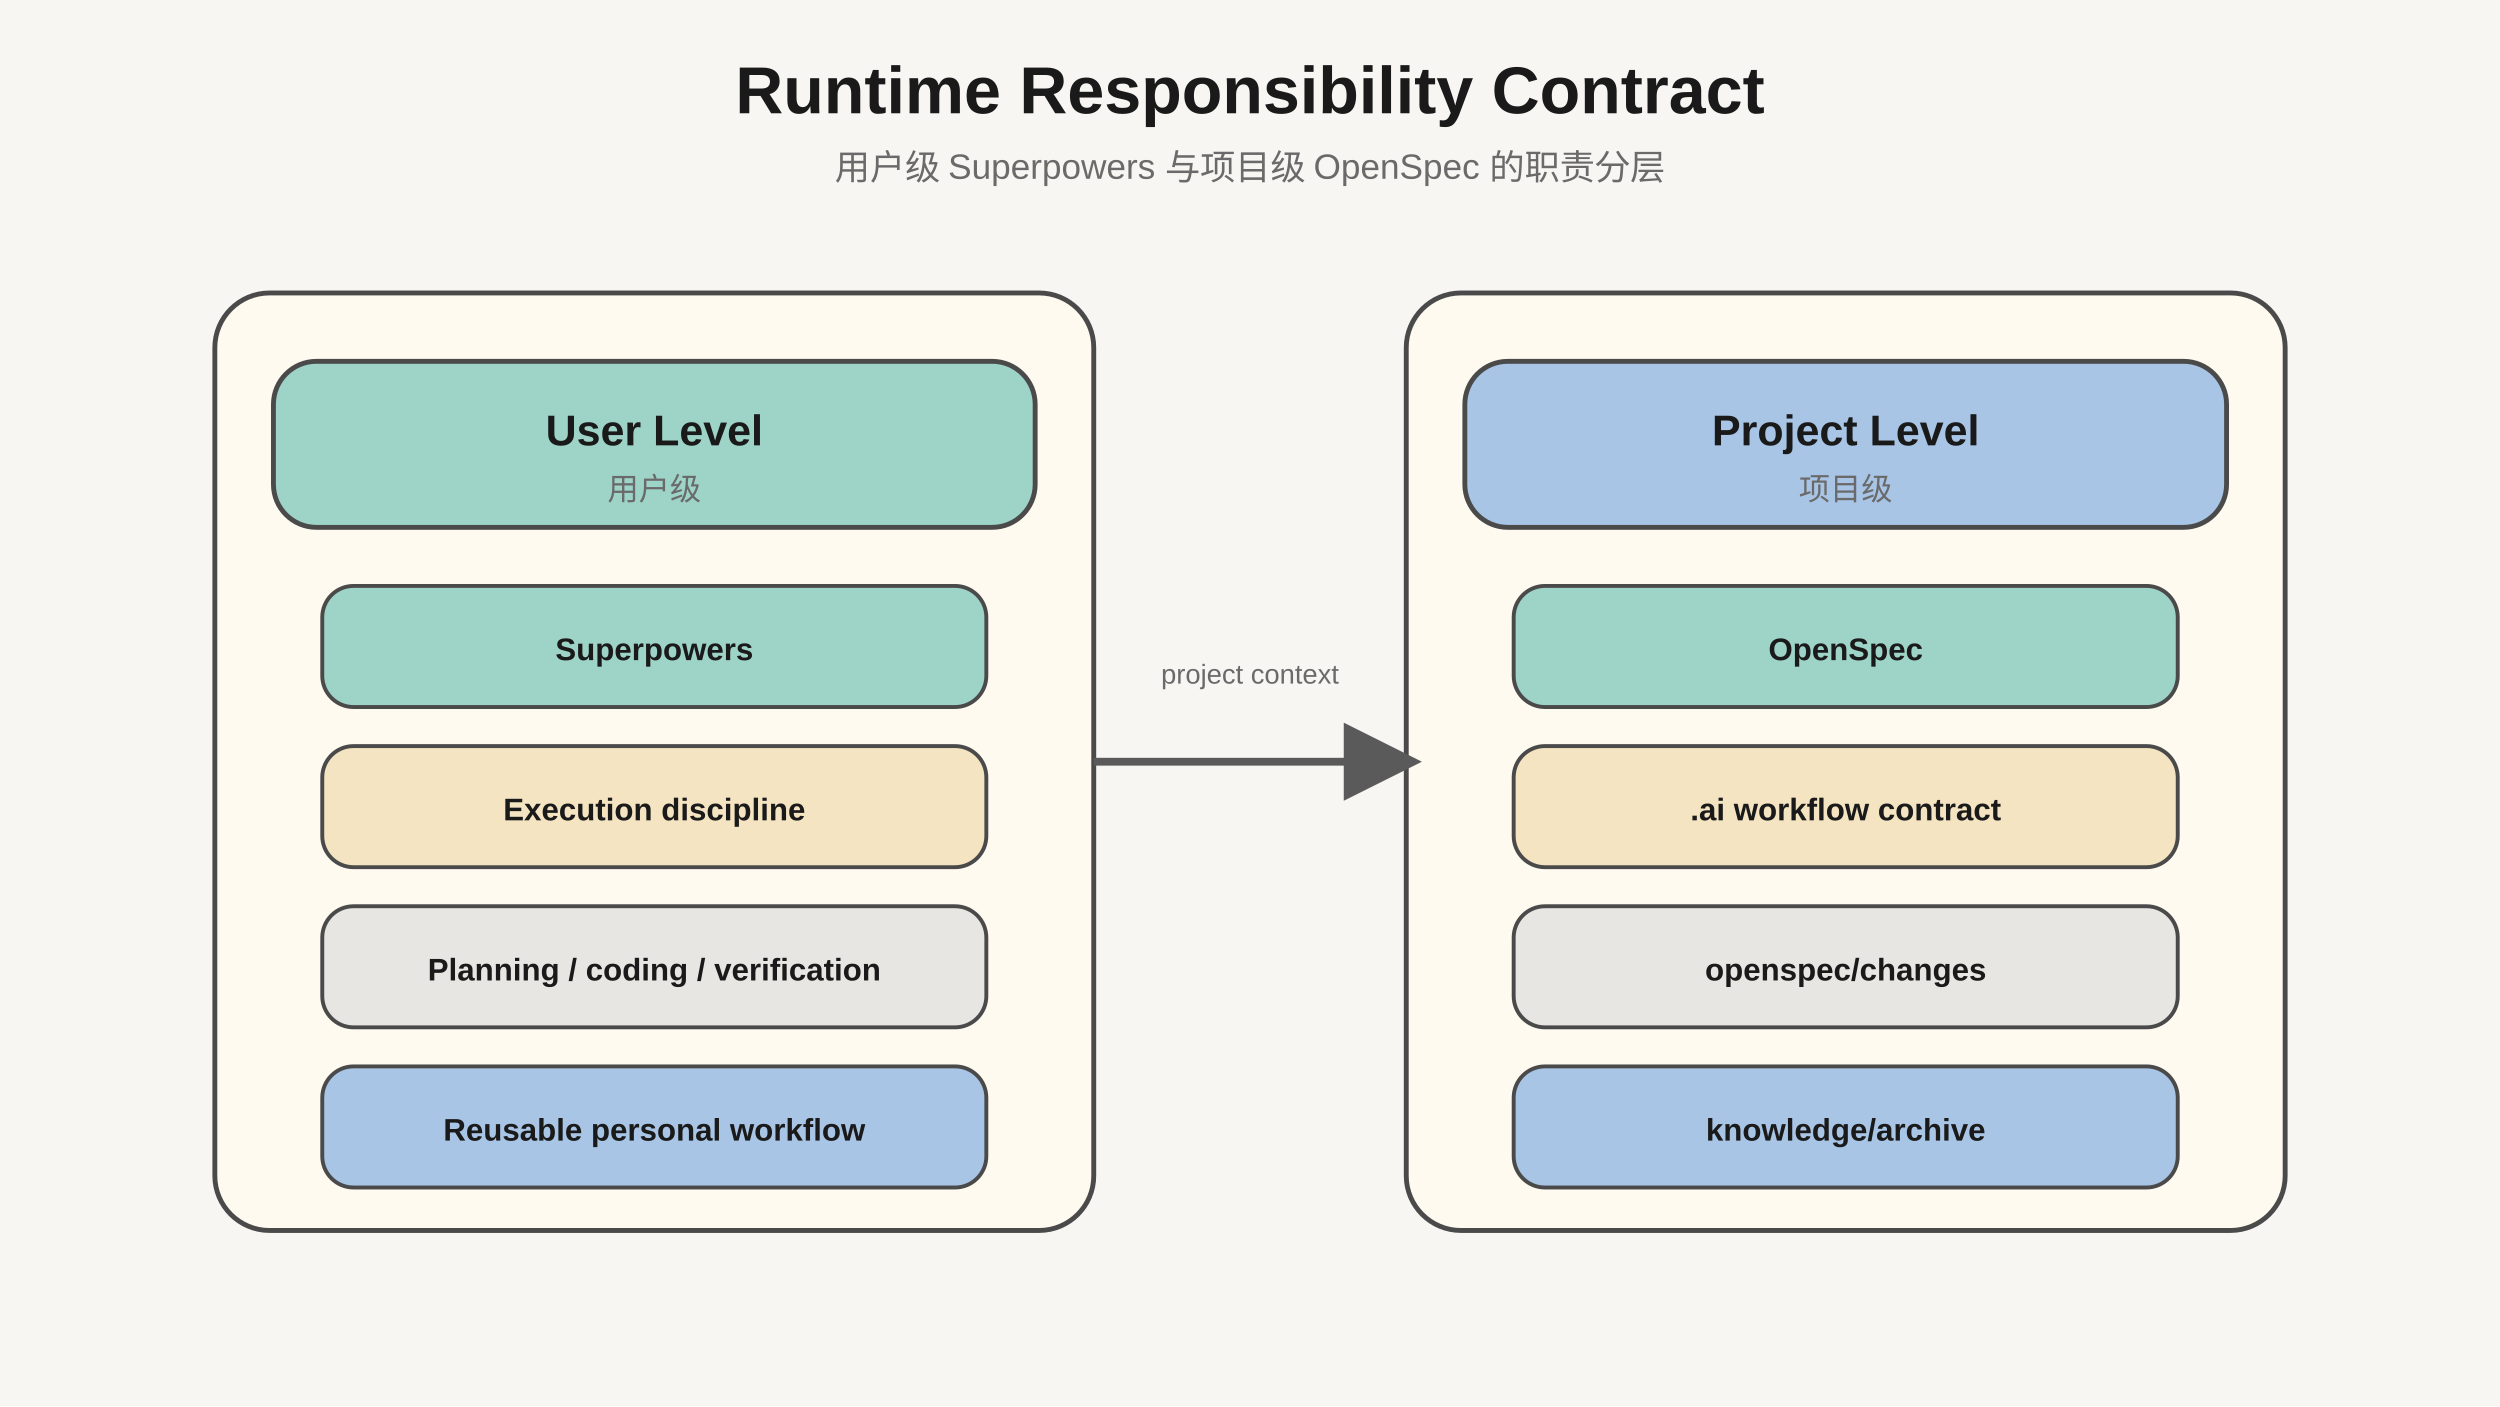
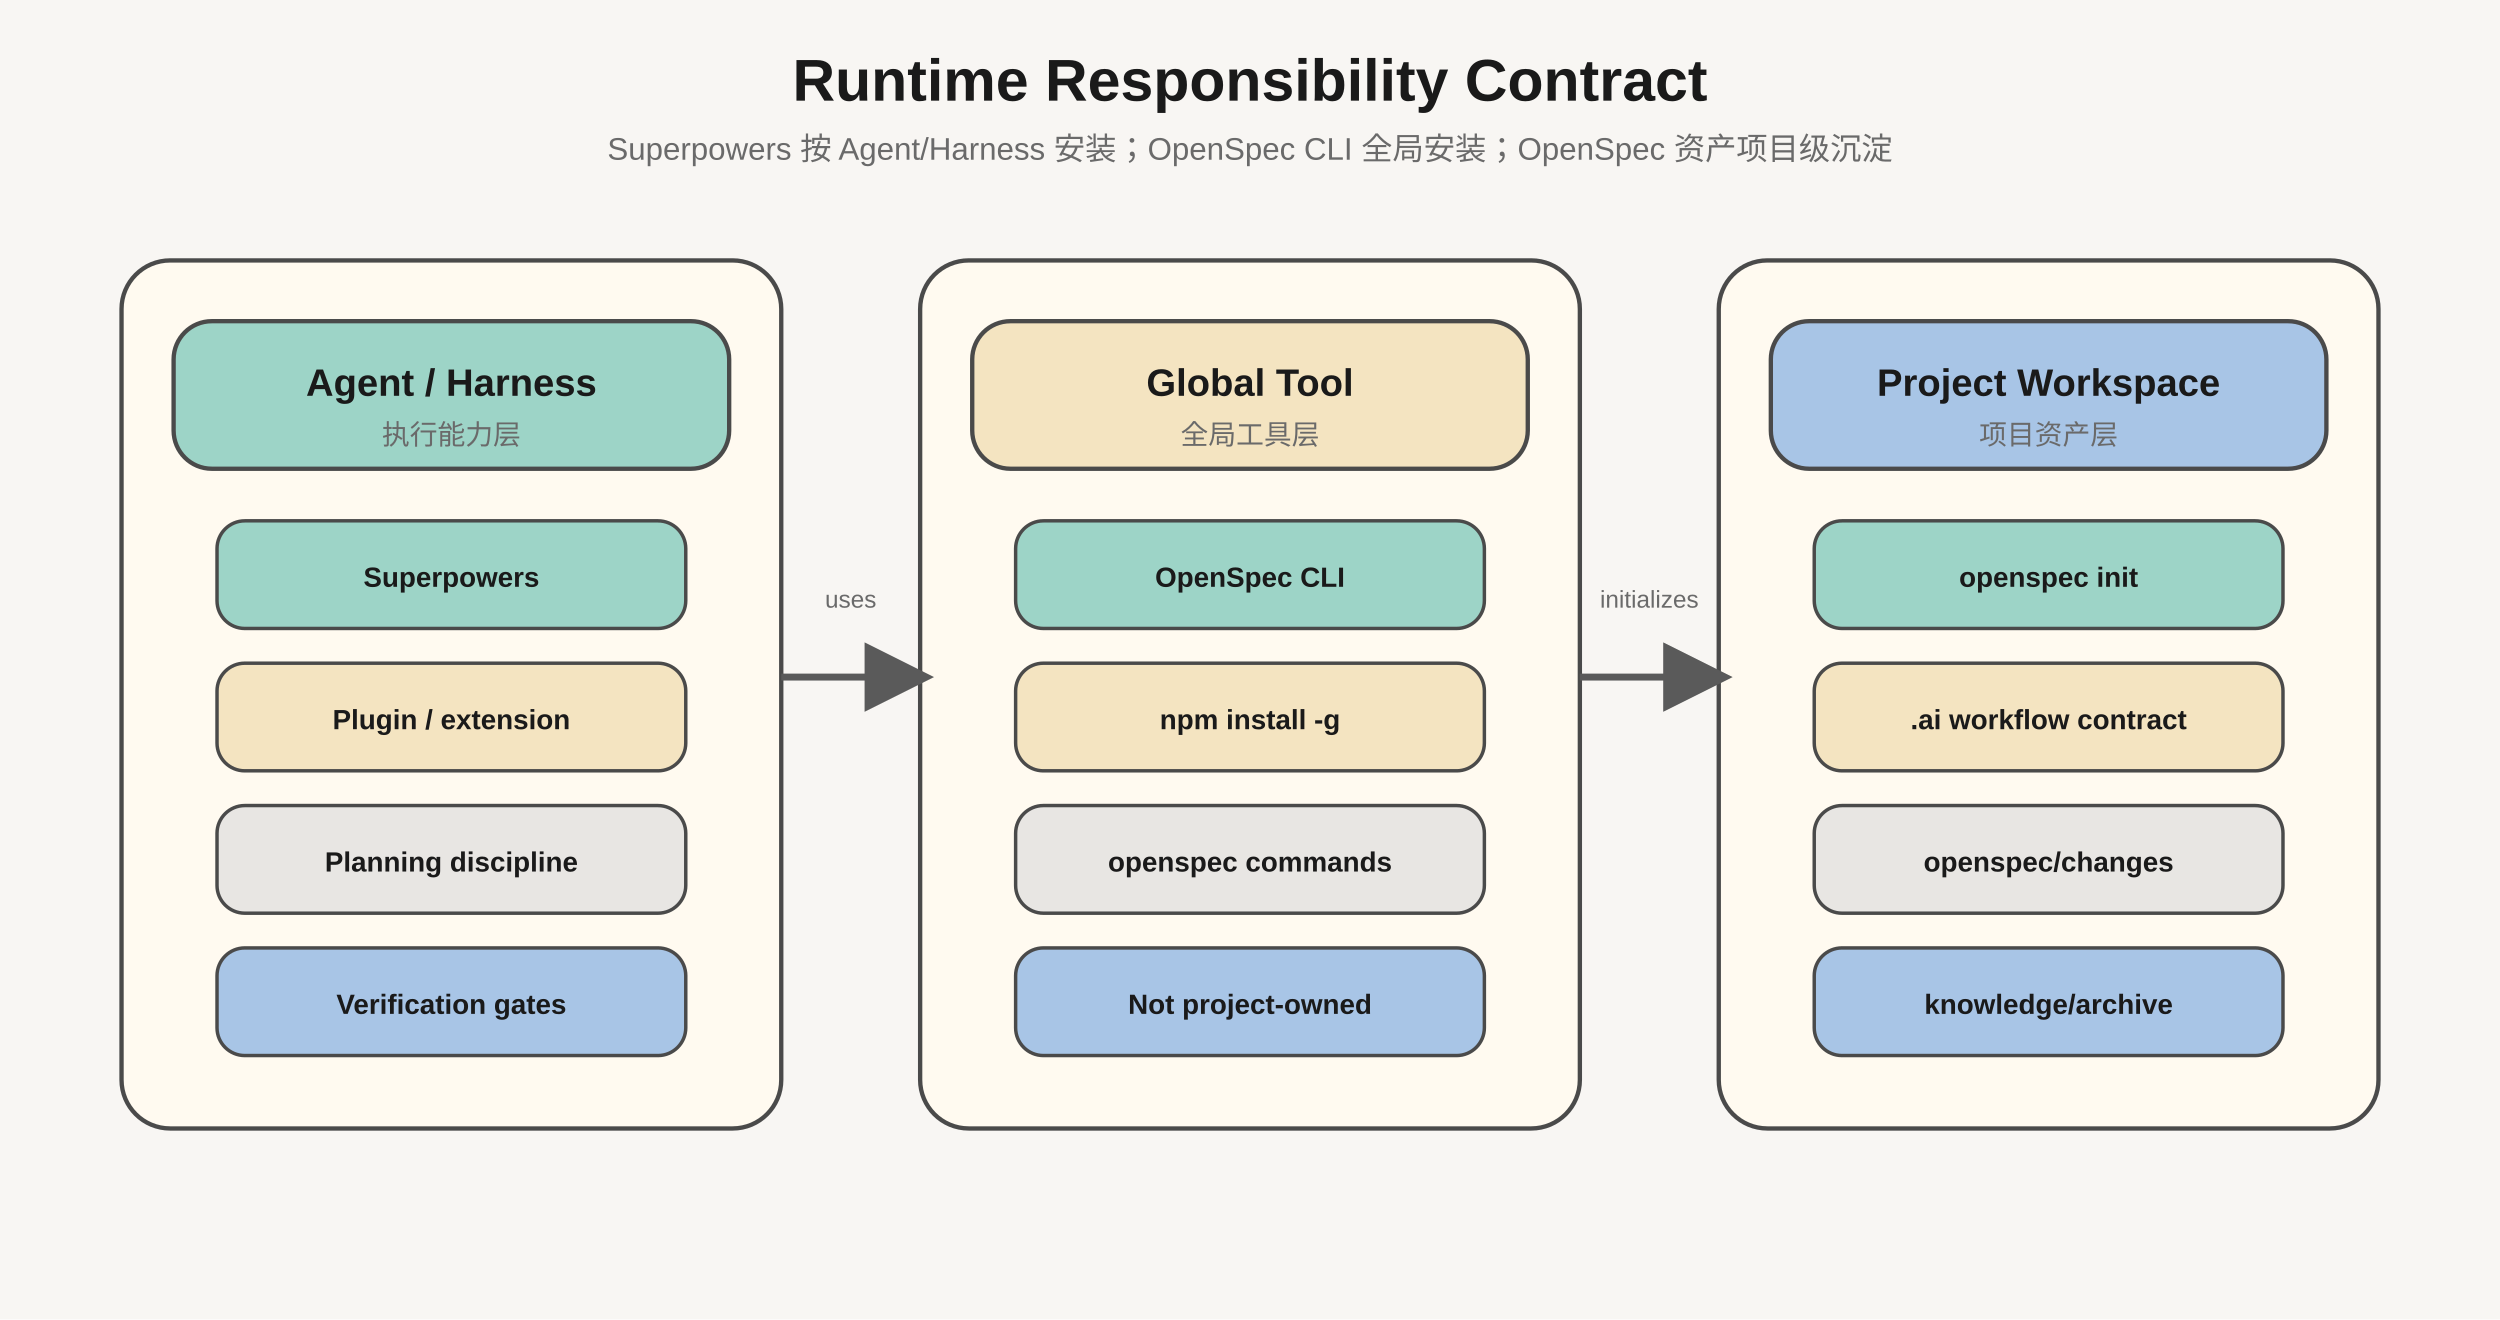
- <svg xmlns="http://www.w3.org/2000/svg" width="1280" height="720" viewBox="0 0 1280 720">
+ <svg xmlns="http://www.w3.org/2000/svg" width="1440" height="760" viewBox="0 0 1440 760">
  <defs>
    <marker id="arrow" markerWidth="10" markerHeight="10" refX="8" refY="5" orient="auto">
      <path d="M0,0 L10,5 L0,10 Z" fill="#5a5a5a" />
    </marker>
  </defs>
-   <rect width="1280" height="720" fill="#f8f6f3" />
+   <rect width="1440" height="760" fill="#f8f6f3" />
  <style>text{font-family:-apple-system,BlinkMacSystemFont,"Segoe UI","Microsoft YaHei",Arial,sans-serif;}</style>
-   <text x="640.0" y="58" text-anchor="middle" font-size="34" font-weight="700" fill="#1a1a1a">Runtime Responsibility Contract</text>
-   <text x="640.0" y="92" text-anchor="middle" font-size="18" font-weight="400" fill="#6a6a6a">用户级 Superpowers 与项目级 OpenSpec 的职责分层</text>
-   <rect x="110" y="150" width="450" height="480" rx="28" fill="#fffaf0" stroke="#4a4a4a" stroke-width="2.5" />
-   <rect x="140" y="185" width="390" height="85" rx="22" fill="#9dd4c7" stroke="#4a4a4a" stroke-width="2.5" />
-   <text x="335.0" y="228" text-anchor="middle" font-size="22" font-weight="700" fill="#1a1a1a">User Level</text>
-   <text x="335.0" y="256" text-anchor="middle" font-size="16" font-weight="400" fill="#6a6a6a">用户级</text>
-   <rect x="165" y="300" width="340" height="62" rx="16" fill="#9dd4c7" stroke="#4a4a4a" stroke-width="2" />
-   <text x="335.0" y="338" text-anchor="middle" font-size="16" font-weight="600" fill="#1a1a1a">Superpowers</text>
-   <rect x="165" y="382" width="340" height="62" rx="16" fill="#f4e4c1" stroke="#4a4a4a" stroke-width="2" />
-   <text x="335.0" y="420" text-anchor="middle" font-size="16" font-weight="600" fill="#1a1a1a">Execution discipline</text>
-   <rect x="165" y="464" width="340" height="62" rx="16" fill="#e8e6e3" stroke="#4a4a4a" stroke-width="2" />
-   <text x="335.0" y="502" text-anchor="middle" font-size="16" font-weight="600" fill="#1a1a1a">Planning / coding / verification</text>
-   <rect x="165" y="546" width="340" height="62" rx="16" fill="#a8c5e6" stroke="#4a4a4a" stroke-width="2" />
-   <text x="335.0" y="584" text-anchor="middle" font-size="16" font-weight="600" fill="#1a1a1a">Reusable personal workflow</text>
-   <rect x="720" y="150" width="450" height="480" rx="28" fill="#fffaf0" stroke="#4a4a4a" stroke-width="2.5" />
-   <rect x="750" y="185" width="390" height="85" rx="22" fill="#a8c5e6" stroke="#4a4a4a" stroke-width="2.5" />
-   <text x="945.0" y="228" text-anchor="middle" font-size="22" font-weight="700" fill="#1a1a1a">Project Level</text>
-   <text x="945.0" y="256" text-anchor="middle" font-size="16" font-weight="400" fill="#6a6a6a">项目级</text>
-   <rect x="775" y="300" width="340" height="62" rx="16" fill="#9dd4c7" stroke="#4a4a4a" stroke-width="2" />
-   <text x="945.0" y="338" text-anchor="middle" font-size="16" font-weight="600" fill="#1a1a1a">OpenSpec</text>
-   <rect x="775" y="382" width="340" height="62" rx="16" fill="#f4e4c1" stroke="#4a4a4a" stroke-width="2" />
-   <text x="945.0" y="420" text-anchor="middle" font-size="16" font-weight="600" fill="#1a1a1a">.ai workflow contract</text>
-   <rect x="775" y="464" width="340" height="62" rx="16" fill="#e8e6e3" stroke="#4a4a4a" stroke-width="2" />
-   <text x="945.0" y="502" text-anchor="middle" font-size="16" font-weight="600" fill="#1a1a1a">openspec/changes</text>
-   <rect x="775" y="546" width="340" height="62" rx="16" fill="#a8c5e6" stroke="#4a4a4a" stroke-width="2" />
-   <text x="945.0" y="584" text-anchor="middle" font-size="16" font-weight="600" fill="#1a1a1a">knowledge/archive</text>
-   <line x1="560" y1="390" x2="720" y2="390" stroke="#5a5a5a" stroke-width="4" marker-end="url(#arrow)" />
-   <text x="640" y="350" text-anchor="middle" font-size="14" font-weight="400" fill="#6a6a6a">project context</text>
+   <text x="720.0" y="58" text-anchor="middle" font-size="34" font-weight="700" fill="#1a1a1a">Runtime Responsibility Contract</text>
+   <text x="720.0" y="92" text-anchor="middle" font-size="18" font-weight="400" fill="#6a6a6a">Superpowers 按 Agent/Harness 安装；OpenSpec CLI 全局安装；OpenSpec 资产项目级沉淀</text>
+   <rect x="70" y="150" width="380" height="500" rx="28" fill="#fffaf0" stroke="#4a4a4a" stroke-width="2.5" />
+   <rect x="100" y="185" width="320" height="85" rx="22" fill="#9dd4c7" stroke="#4a4a4a" stroke-width="2.5" />
+   <text x="260.0" y="228" text-anchor="middle" font-size="22" font-weight="700" fill="#1a1a1a">Agent / Harness</text>
+   <text x="260.0" y="256" text-anchor="middle" font-size="16" font-weight="400" fill="#6a6a6a">执行能力层</text>
+   <rect x="125" y="300" width="270" height="62" rx="16" fill="#9dd4c7" stroke="#4a4a4a" stroke-width="2" />
+   <text x="260.0" y="338" text-anchor="middle" font-size="16" font-weight="600" fill="#1a1a1a">Superpowers</text>
+   <rect x="125" y="382" width="270" height="62" rx="16" fill="#f4e4c1" stroke="#4a4a4a" stroke-width="2" />
+   <text x="260.0" y="420" text-anchor="middle" font-size="16" font-weight="600" fill="#1a1a1a">Plugin / extension</text>
+   <rect x="125" y="464" width="270" height="62" rx="16" fill="#e8e6e3" stroke="#4a4a4a" stroke-width="2" />
+   <text x="260.0" y="502" text-anchor="middle" font-size="16" font-weight="600" fill="#1a1a1a">Planning discipline</text>
+   <rect x="125" y="546" width="270" height="62" rx="16" fill="#a8c5e6" stroke="#4a4a4a" stroke-width="2" />
+   <text x="260.0" y="584" text-anchor="middle" font-size="16" font-weight="600" fill="#1a1a1a">Verification gates</text>
+   <rect x="530" y="150" width="380" height="500" rx="28" fill="#fffaf0" stroke="#4a4a4a" stroke-width="2.5" />
+   <rect x="560" y="185" width="320" height="85" rx="22" fill="#f4e4c1" stroke="#4a4a4a" stroke-width="2.5" />
+   <text x="720.0" y="228" text-anchor="middle" font-size="22" font-weight="700" fill="#1a1a1a">Global Tool</text>
+   <text x="720.0" y="256" text-anchor="middle" font-size="16" font-weight="400" fill="#6a6a6a">全局工具层</text>
+   <rect x="585" y="300" width="270" height="62" rx="16" fill="#9dd4c7" stroke="#4a4a4a" stroke-width="2" />
+   <text x="720.0" y="338" text-anchor="middle" font-size="16" font-weight="600" fill="#1a1a1a">OpenSpec CLI</text>
+   <rect x="585" y="382" width="270" height="62" rx="16" fill="#f4e4c1" stroke="#4a4a4a" stroke-width="2" />
+   <text x="720.0" y="420" text-anchor="middle" font-size="16" font-weight="600" fill="#1a1a1a">npm install -g</text>
+   <rect x="585" y="464" width="270" height="62" rx="16" fill="#e8e6e3" stroke="#4a4a4a" stroke-width="2" />
+   <text x="720.0" y="502" text-anchor="middle" font-size="16" font-weight="600" fill="#1a1a1a">openspec commands</text>
+   <rect x="585" y="546" width="270" height="62" rx="16" fill="#a8c5e6" stroke="#4a4a4a" stroke-width="2" />
+   <text x="720.0" y="584" text-anchor="middle" font-size="16" font-weight="600" fill="#1a1a1a">Not project-owned</text>
+   <rect x="990" y="150" width="380" height="500" rx="28" fill="#fffaf0" stroke="#4a4a4a" stroke-width="2.5" />
+   <rect x="1020" y="185" width="320" height="85" rx="22" fill="#a8c5e6" stroke="#4a4a4a" stroke-width="2.5" />
+   <text x="1180.0" y="228" text-anchor="middle" font-size="22" font-weight="700" fill="#1a1a1a">Project Workspace</text>
+   <text x="1180.0" y="256" text-anchor="middle" font-size="16" font-weight="400" fill="#6a6a6a">项目资产层</text>
+   <rect x="1045" y="300" width="270" height="62" rx="16" fill="#9dd4c7" stroke="#4a4a4a" stroke-width="2" />
+   <text x="1180.0" y="338" text-anchor="middle" font-size="16" font-weight="600" fill="#1a1a1a">openspec init</text>
+   <rect x="1045" y="382" width="270" height="62" rx="16" fill="#f4e4c1" stroke="#4a4a4a" stroke-width="2" />
+   <text x="1180.0" y="420" text-anchor="middle" font-size="16" font-weight="600" fill="#1a1a1a">.ai workflow contract</text>
+   <rect x="1045" y="464" width="270" height="62" rx="16" fill="#e8e6e3" stroke="#4a4a4a" stroke-width="2" />
+   <text x="1180.0" y="502" text-anchor="middle" font-size="16" font-weight="600" fill="#1a1a1a">openspec/changes</text>
+   <rect x="1045" y="546" width="270" height="62" rx="16" fill="#a8c5e6" stroke="#4a4a4a" stroke-width="2" />
+   <text x="1180.0" y="584" text-anchor="middle" font-size="16" font-weight="600" fill="#1a1a1a">knowledge/archive</text>
+   <line x1="450" y1="390" x2="530" y2="390" stroke="#5a5a5a" stroke-width="4" marker-end="url(#arrow)" />
+   <line x1="910" y1="390" x2="990" y2="390" stroke="#5a5a5a" stroke-width="4" marker-end="url(#arrow)" />
+   <text x="490" y="350" text-anchor="middle" font-size="14" font-weight="400" fill="#6a6a6a">uses</text>
+   <text x="950" y="350" text-anchor="middle" font-size="14" font-weight="400" fill="#6a6a6a">initializes</text>
</svg>
